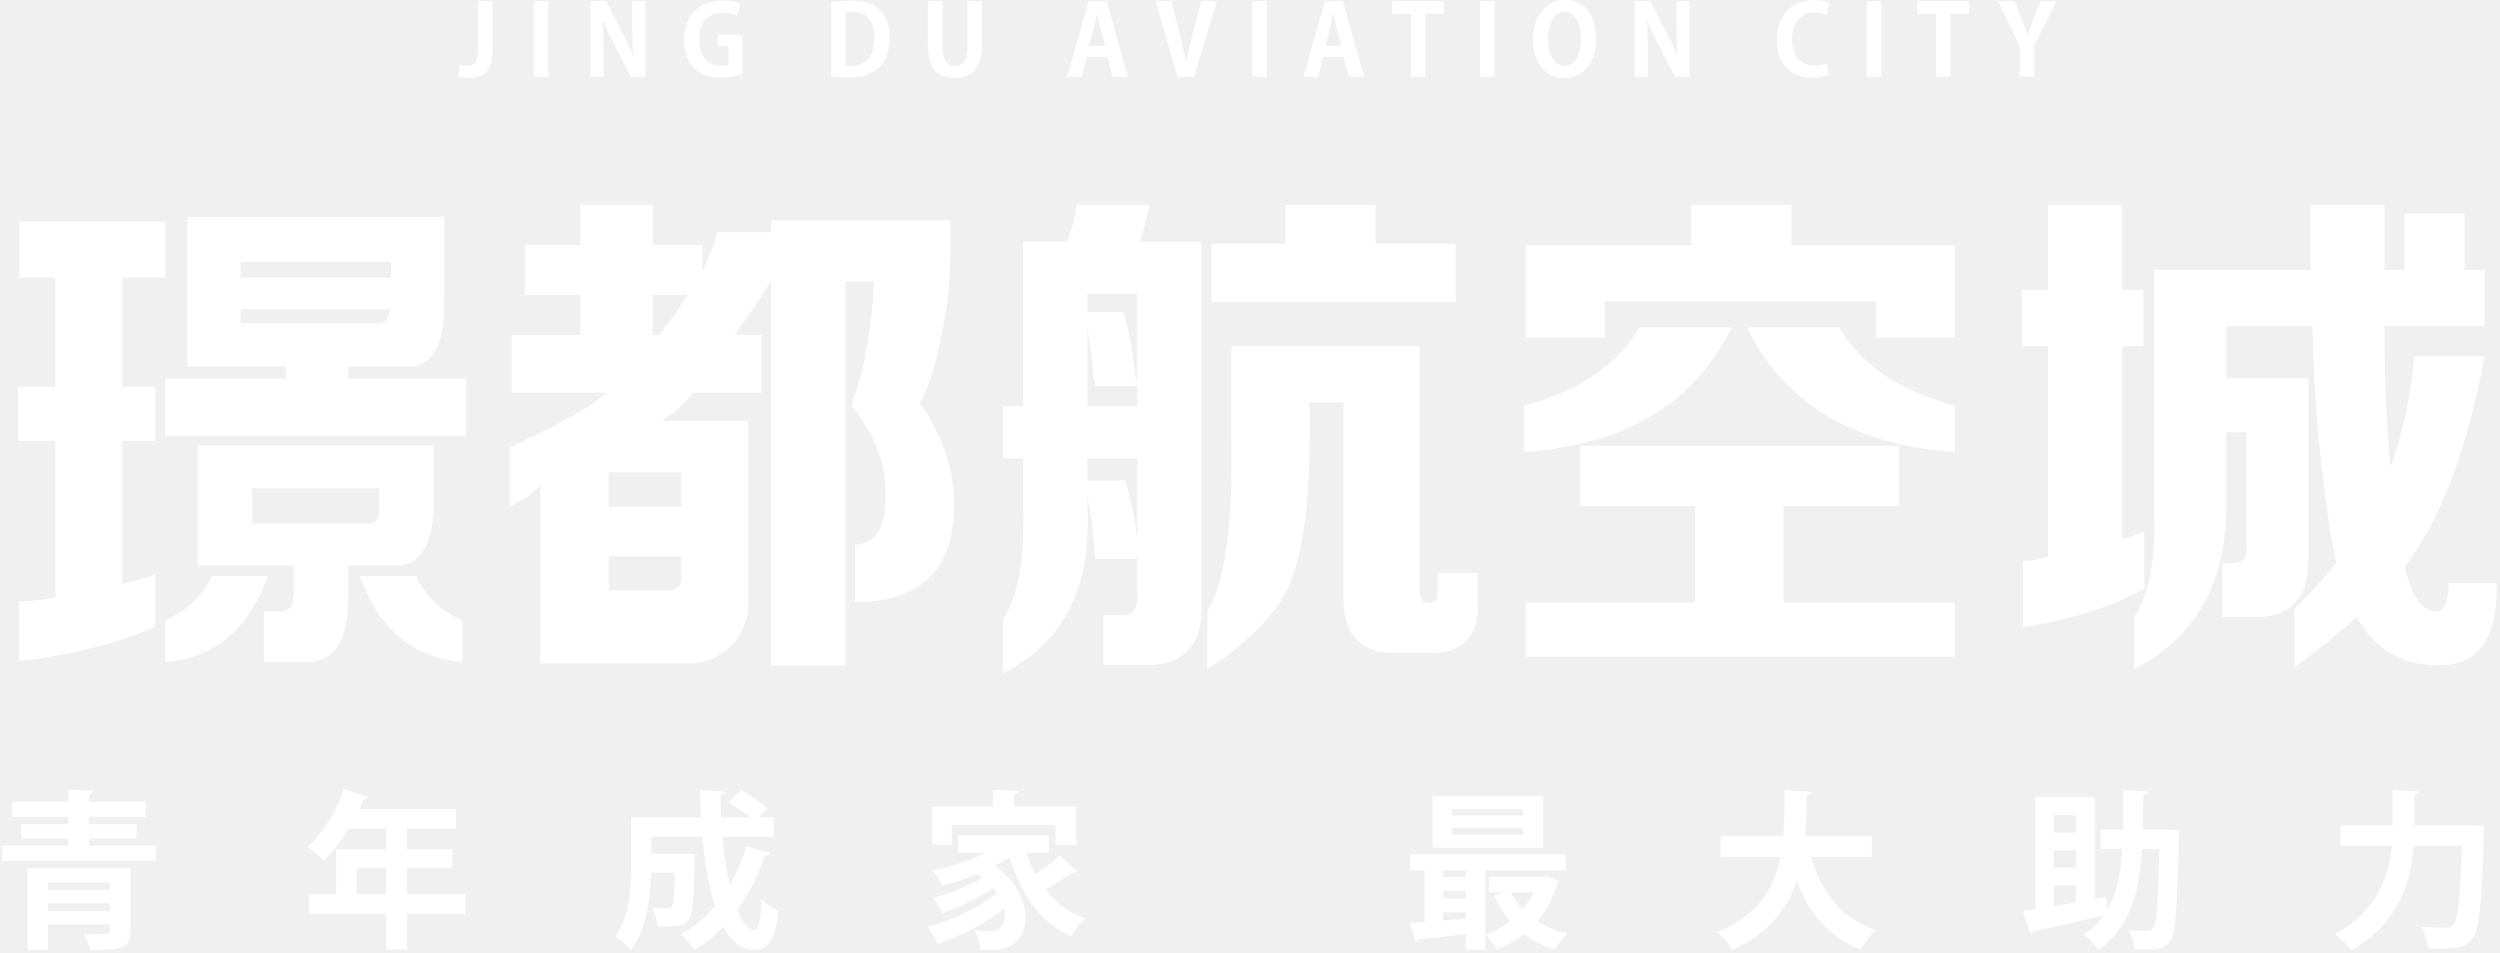
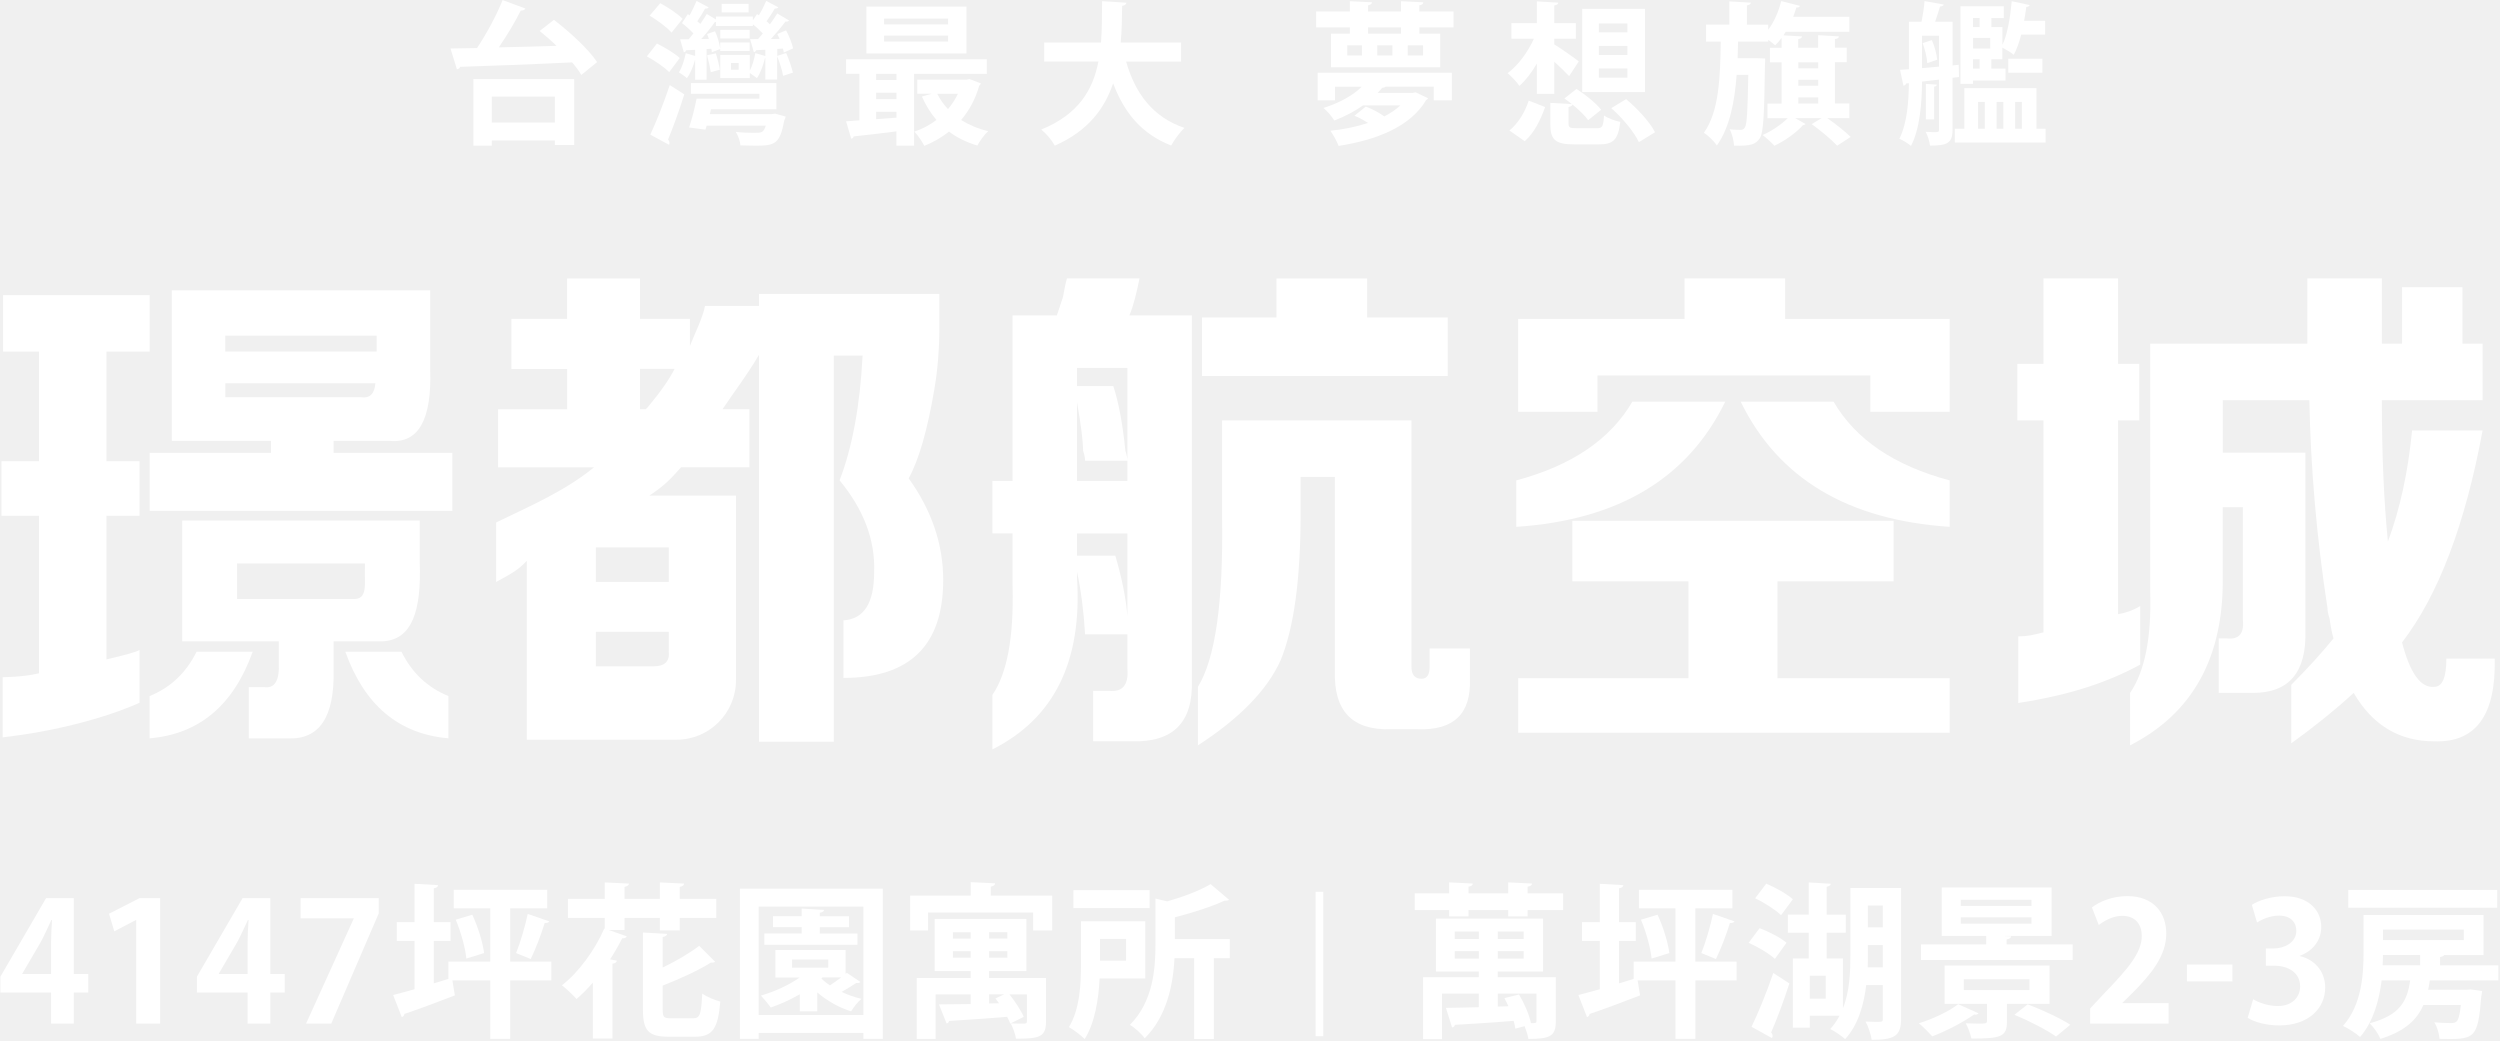
- <svg xmlns="http://www.w3.org/2000/svg" width="648" height="247" viewBox="0 0 648 247" fill="none">
-   <path d="M127.642 13.215C127.642 18.615 125.047 20.205 121.417 20.205C120.532 20.205 119.437 20.055 118.777 19.83L119.182 16.74C119.662 16.89 120.322 17.025 121.072 17.025C122.767 17.025 123.892 16.26 123.892 13.2V0.315H127.657V13.215H127.642Z" fill="white" />
-   <path d="M138.368 0.315H142.133V19.92H138.368V0.315Z" fill="white" />
-   <path d="M167.302 19.92H163.537L159.337 11.82C158.287 9.81 157.147 7.38 156.337 5.25H156.232C156.382 7.665 156.457 10.425 156.457 13.92V19.935H153.052V0.315H157.117L161.242 8.265C162.292 10.23 163.372 12.615 164.167 14.67H164.212C163.987 12.165 163.882 9.39 163.882 6.21V0.315H167.287V19.92H167.302Z" fill="white" />
-   <path d="M192.397 19.155C191.257 19.59 189.037 20.13 186.832 20.13C183.862 20.13 181.597 19.365 179.947 17.73C178.267 16.08 177.307 13.395 177.307 10.29C177.307 3.66 181.702 0.12 187.327 0.12C189.307 0.12 190.957 0.48 191.902 0.93L191.107 4.035C190.222 3.63 189.097 3.315 187.372 3.315C183.892 3.315 181.252 5.46 181.252 10.2C181.252 14.94 183.667 17.025 186.892 17.025C187.807 17.025 188.497 16.905 188.827 16.74V11.955H186.007V8.97H192.412V19.14L192.397 19.155Z" fill="white" />
-   <path d="M215.469 0.57C216.849 0.315 218.619 0.165 220.539 0.165C223.794 0.165 225.999 0.855 227.634 2.205C229.494 3.735 230.589 6.15 230.589 9.705C230.589 13.905 229.134 16.35 227.634 17.7C225.849 19.305 223.134 20.1 219.729 20.1C217.914 20.1 216.474 19.965 215.484 19.845V0.57H215.469ZM219.204 17.01C219.579 17.085 220.149 17.085 220.659 17.085C224.244 17.115 226.644 14.895 226.644 9.75C226.644 5.31 224.484 3.12 221.004 3.12C220.224 3.12 219.624 3.195 219.219 3.27V17.01H219.204Z" fill="white" />
-   <path d="M254.528 11.79C254.528 17.52 251.813 20.205 247.388 20.205C242.963 20.205 240.503 17.58 240.503 11.82V0.3H244.268V12.15C244.268 15.585 245.558 17.1 247.493 17.1C249.533 17.1 250.778 15.645 250.778 12.15V0.3H254.543V11.79H254.528Z" fill="white" />
-   <path d="M292.329 19.92H288.384L286.989 14.745H281.754L280.404 19.92H276.594L282.144 0.33H286.869L292.329 19.92ZM286.449 11.895L285.279 7.44C284.979 6.225 284.649 4.635 284.394 3.435H284.319C284.064 4.665 283.734 6.255 283.449 7.41L282.279 11.895H286.449Z" fill="white" />
-   <path d="M315.442 0.315L309.487 19.905H305.182L299.512 0.315H303.622L305.827 8.97C306.412 11.295 306.997 13.635 307.402 16.005H307.477C307.912 13.665 308.497 11.265 309.097 8.97L311.362 0.315H315.412H315.442Z" fill="white" />
-   <path d="M324.562 0.315H328.327V19.92H324.562V0.315Z" fill="white" />
-   <path d="M353.571 19.92H349.626L348.231 14.745H342.996L341.646 19.92H337.836L343.386 0.33H348.111L353.571 19.92ZM347.691 11.895L346.521 7.44C346.221 6.225 345.891 4.635 345.636 3.435H345.561C345.306 4.665 344.976 6.255 344.691 7.41L343.521 11.895H347.691Z" fill="white" />
-   <path d="M374.288 3.585H369.458V19.92H365.693V3.585H360.893V0.315H374.288V3.585Z" fill="white" />
-   <path d="M383.617 0.315H387.382V19.92H383.617V0.315Z" fill="white" />
-   <path d="M413.739 9.87C413.739 16.695 410.289 20.19 405.429 20.19C400.269 20.19 397.344 15.855 397.344 10.17C397.344 4.485 400.569 0 405.684 0C411.099 0 413.739 4.635 413.739 9.855V9.87ZM401.274 10.095C401.274 13.935 402.774 17.1 405.549 17.1C408.324 17.1 409.794 13.965 409.794 10.02C409.794 6.435 408.444 3.09 405.579 3.09C402.714 3.09 401.274 6.51 401.274 10.095Z" fill="white" />
-   <path d="M437.961 19.92H434.196L429.996 11.82C428.946 9.81 427.806 7.38 426.996 5.25H426.891C427.041 7.665 427.116 10.425 427.116 13.92V19.935H423.711V0.315H427.776L431.901 8.265C432.951 10.23 434.031 12.615 434.826 14.67H434.871C434.646 12.165 434.541 9.39 434.541 6.21V0.315H437.946V19.92H437.961Z" fill="white" />
-   <path d="M474.021 19.44C473.286 19.8 471.711 20.175 469.701 20.175C463.821 20.175 460.566 16.17 460.566 10.365C460.566 3.51 464.961 0.045 470.151 0.045C472.266 0.045 473.631 0.48 474.201 0.78L473.466 3.84C472.701 3.51 471.681 3.21 470.346 3.21C467.121 3.21 464.526 5.43 464.526 10.17C464.526 14.61 466.791 16.965 470.316 16.965C471.486 16.965 472.731 16.74 473.496 16.41L474.036 19.44H474.021Z" fill="white" />
-   <path d="M483.879 0.315H487.644V19.92H483.879V0.315Z" fill="white" />
-   <path d="M510.399 3.585H505.569V19.92H501.804V3.585H497.004V0.315H510.399V3.585Z" fill="white" />
-   <path d="M533.046 0.315L527.256 11.805V19.905H523.491V11.94L517.941 0.315H522.141L524.076 5.13C524.631 6.525 525.096 7.755 525.546 9.105H525.591C525.966 7.8 526.446 6.525 527.016 5.1L528.891 0.315H533.031H533.046Z" fill="white" />
-   <path d="M54.936 149.31C52.251 154.755 48.216 158.565 42.831 160.74V171.63C55.611 170.535 64.461 163.095 69.396 149.325H54.936V149.31Z" fill="white" />
-   <path d="M297.907 53.13C297.202 56.595 296.347 60.24 295.312 62.655H311.407V156.795C311.752 167.535 306.562 172.74 295.837 172.395H285.967V159.39H290.122C293.572 159.735 295.132 157.83 294.787 153.675V144.84H283.882C283.537 138.945 282.847 133.575 281.812 128.715V130.275C283.192 151.785 275.917 166.5 260.002 174.48V160.44C263.812 154.89 265.537 145.53 265.192 132.345V118.815H260.002V105.285H265.192V62.64H276.607C276.952 61.605 277.462 60.045 278.167 57.96C278.512 56.235 278.857 54.15 279.202 53.115H297.892L297.907 53.13ZM291.157 80.865C292.537 85.02 293.572 90.57 294.277 97.515C294.622 98.55 294.802 99.42 294.802 100.11H283.897C283.897 99.42 283.717 98.55 283.372 97.515C283.372 95.1 282.847 90.93 281.812 85.035V105.315H294.787V76.185H281.812V80.865H291.157ZM291.682 124.56C293.407 130.455 294.442 135.66 294.802 140.16V118.83H281.827V124.545H291.697L291.682 124.56ZM367.987 153.165C367.987 155.25 368.842 156.285 370.582 156.285C371.962 156.285 372.652 155.25 372.652 153.165V148.485H383.032V156.285C383.377 165.3 378.877 169.635 369.532 169.29H362.782C352.747 169.635 347.902 164.61 348.247 154.2V104.265H339.427V113.625C339.427 130.62 337.687 143.28 334.237 151.59C330.772 159.225 323.677 166.5 312.952 173.43V158.34C317.452 151.065 319.522 136.5 319.177 114.645V89.685H367.972V153.15L367.987 153.165ZM314.002 63.18H333.202V53.13H356.557V63.18H377.317V78.27H313.987V63.18H314.002Z" fill="white" />
-   <path d="M394.988 117.135V105.165C409.283 101.355 419.243 94.59 424.898 84.885H448.838C439.193 104.655 421.238 115.41 394.988 117.135ZM506.678 63.555V87.48H486.233V78.12H415.928V87.48H395.483V63.555H438.368V53.115H464.303V63.555H506.678ZM506.678 156.135V170.175H395.483V156.135H439.358V131.175H409.448V115.575H492.218V131.175H462.308V156.135H506.678ZM506.678 117.12C480.413 115.395 462.458 104.64 452.828 84.87H476.768C482.423 94.575 492.383 101.34 506.678 105.15V117.12Z" fill="white" />
-   <path d="M555.759 152.64C547.449 157.155 537.834 160.44 524.334 162.525V145.365C526.749 145.365 528.069 145.02 530.844 144.33V89.7H524.094V75.135H530.844V53.115H550.059V75.135H555.534V89.7H550.059V139.635C552.129 139.29 554.034 138.6 555.774 137.55V152.64H555.759ZM577.044 84.495V98.025H598.329V143.805C598.674 154.56 594.174 159.93 584.829 159.93H576.009V145.89H578.079C581.199 146.235 582.579 144.675 582.234 141.21V112.08H577.044V129.765C577.389 150.57 569.424 165.135 553.164 173.46V159.93C556.974 154.38 558.699 145.71 558.354 133.92V69.945H598.839V53.13H618.054V69.945H623.244V55.38H638.814V69.945H644.004V84.51H618.054C618.054 98.385 618.579 110.52 619.614 120.915C622.734 112.59 624.804 103.065 625.839 92.31H644.004C639.504 116.58 632.589 134.79 623.244 146.925C625.314 154.905 628.089 158.715 631.554 158.37C633.624 158.37 634.674 155.955 634.674 151.095H647.139C647.484 165.66 642.294 172.755 631.569 172.425C622.569 172.425 615.639 168.27 610.809 159.945C606.309 164.1 600.939 168.435 594.714 172.95V157.86C598.869 153.705 602.499 149.715 605.619 145.89C605.274 144.855 604.914 143.115 604.584 140.685C604.239 139.65 604.059 138.78 604.059 138.09C601.284 120.06 599.724 102.195 599.394 84.51H577.074L577.044 84.495Z" fill="white" />
-   <path d="M136.057 76.44V63.54H150.397V53.115H169.192V63.54H182.047V70.5C183.127 67.755 185.512 62.865 185.932 60.18H199.852V57.09H246.322V65.88C246.322 71.13 245.917 76.38 245.047 81.57C243.247 92.205 241.042 99.885 238.417 104.625C244.357 112.875 247.312 121.605 247.312 130.83C247.312 147.645 238.732 156.045 221.602 156.045V141.21C226.867 140.88 229.507 136.755 229.507 128.85C229.837 120.615 226.867 112.71 220.612 105.12C223.897 96.555 225.877 85.83 226.552 72.975H219.142V172.485H199.867V72.81C196.327 78.735 193.762 81.885 190.477 86.82H197.392V101.775H179.797C176.827 105.075 175.582 106.44 171.622 109.065H193.927V156.645C193.927 165.105 187.072 171.975 178.597 171.975H140.032V125.88C137.842 128.13 136.792 128.805 132.127 131.325V115.995C141.682 111.39 150.097 107.715 157.342 101.775H132.622V86.82H150.427V76.44H136.087H136.057ZM157.807 122.43V131.325H176.602V122.43H157.807ZM176.602 149.13V144.18H157.807V153.075H172.642C175.612 153.075 176.917 151.755 176.602 149.115V149.13ZM170.662 86.835L171.157 86.34C174.442 82.38 176.752 79.095 178.072 76.455H169.177V86.835H170.662Z" fill="white" />
-   <path d="M5.076 71.97H14.331V100.215H4.671V114.285H14.331V154.875C14.226 154.89 14.091 154.92 14.001 154.935C10.296 155.835 4.956 155.88 4.956 155.88V171.39C27.036 168.84 40.221 162.465 40.221 162.465V148.845C39.771 149.325 36.141 150.27 31.701 151.305V114.3H40.221V100.23H31.701V71.985H42.831V57.435H5.061V71.985L5.076 71.97Z" fill="white" />
-   <path d="M90.245 98.085V94.995H104.705C112.1 95.685 115.58 89.55 115.13 76.575V56.19H48.56V94.995H74.105V98.085H42.83V113.025H120.83V98.085H90.23H90.245ZM62.345 67.89H101.345V71.985H62.345V67.89ZM62.345 83.745V80.16H101.015C100.79 82.89 99.56 84.09 97.31 83.745H62.345Z" fill="white" />
-   <path d="M112.432 126.315V115.5H51.247V146.64H76.132V152.1C76.357 156.675 75.127 158.79 72.427 158.43H68.392V171.63H78.472C86.542 171.975 90.457 166.17 90.247 154.215V146.64H102.682C110.542 146.37 112.882 138.645 112.432 126.315ZM95.287 135.72H65.362V126.555H98.317V127.605C98.152 131.715 99.187 135.885 95.287 135.72Z" fill="white" />
-   <path d="M107.723 149.31H93.263C98.198 163.095 107.048 170.535 119.828 171.615V160.725C114.443 158.55 110.408 154.74 107.723 149.295V149.31Z" fill="white" />
-   <path d="M23.046 219.21H40.476V223.155H0.576V219.21H17.691V217.365H5.526V213.63H17.691V211.74H3.111V207.795H17.691V204.63L24.231 204.975C24.186 205.41 23.841 205.725 23.046 205.815V207.795H37.746V211.74H23.046V213.63H35.421V217.365H23.046V219.21ZM33.801 224.955V241.29C33.801 245.94 31.476 246.255 23.346 246.255C23.091 244.98 22.386 243.225 21.771 242.04C22.866 242.085 24.096 242.13 25.146 242.13C28.446 242.13 28.446 242.085 28.446 241.26V239.595H12.426V246.18H7.161V224.97H33.801V224.955ZM28.446 228.735H12.426V230.67H28.446V228.735ZM12.426 236.16H28.446V234.135H12.426V236.16Z" fill="white" />
-   <path d="M120.681 231.72V236.85H105.531V246.15H100.086V236.85H80.106V231.72H87.126V220.125H100.071V214.77H90.411C88.476 217.98 86.241 220.92 83.916 223.11C82.956 222.105 80.976 220.35 79.701 219.51C83.571 216.18 87.171 210.285 89.136 204.585L95.496 206.565C95.316 206.91 94.881 207.135 94.266 207.09C93.921 207.96 93.516 208.8 93.126 209.685H118.191V214.77H105.501V220.125H117.216V225.045H105.501V231.72H120.651H120.681ZM92.406 231.72H100.086V225.045H92.406V231.72Z" fill="white" />
-   <path d="M187.252 216.885C187.642 221.37 188.347 225.705 189.187 229.395C190.987 226.32 192.442 222.945 193.492 219.345L199.552 221.055C199.462 221.445 199.027 221.715 198.322 221.67C196.567 226.935 194.152 231.675 191.167 235.8C192.442 239.01 193.927 240.975 195.472 240.975C196.567 240.975 197.182 238.65 197.452 233.07C198.547 234.255 200.302 235.53 201.712 236.055C200.842 244.215 199.117 246.195 195.037 246.195C191.962 246.15 189.457 243.915 187.492 240.225C185.257 242.55 182.752 244.62 179.992 246.285C179.242 245.19 177.577 243.165 176.527 242.16C179.827 240.36 182.812 237.9 185.347 234.915C183.682 229.86 182.632 223.5 182.047 216.87H168.787V221.31H177.307L180.022 221.4V222.975C179.842 232.89 179.587 236.85 178.567 238.215C177.292 239.835 175.972 240.24 170.437 240.105C170.302 238.575 169.777 236.505 168.982 235.23C170.602 235.365 172.102 235.41 172.807 235.41C173.377 235.41 173.767 235.275 174.127 234.885C174.607 234.27 174.787 231.99 174.922 226.155H168.772C168.592 232.56 167.587 240.945 163.552 246.255C162.712 245.25 160.567 243.45 159.427 242.79C163.252 237.66 163.552 230.1 163.552 224.4V211.845H181.687C181.552 209.52 181.462 207.15 181.462 204.825L188.092 205.17C188.047 205.65 187.657 205.92 186.817 206.055C186.772 207.99 186.817 209.925 186.907 211.845H194.287C192.757 210.525 190.642 208.995 188.842 207.9L192.142 204.825C194.422 206.145 197.452 208.11 198.952 209.61L196.672 211.845H200.497V216.9H187.282L187.252 216.885Z" fill="white" />
-   <path d="M266.031 221.01C266.691 222.99 267.486 224.835 268.401 226.59C270.636 225.09 273.051 223.29 274.671 221.76L279.276 225.93C279.096 226.11 278.751 226.185 278.391 226.185C278.256 226.185 278.091 226.185 277.911 226.14C276.201 227.415 273.396 229.17 270.981 230.535C273.621 233.91 276.996 236.55 281.256 238.125C280.071 239.175 278.496 241.245 277.701 242.685C269.451 239.04 264.576 231.66 261.681 222.135C260.496 222.975 259.221 223.71 257.856 224.46C263.526 228.45 265.806 233.595 265.806 237.81C265.806 242.865 262.596 246.24 257.556 246.24C256.506 246.24 255.276 246.195 254.046 246.15C253.956 244.74 253.566 242.685 252.636 241.14C254.136 241.32 255.441 241.365 256.506 241.365C257.571 241.365 258.486 241.23 259.146 240.525C259.986 239.955 260.466 238.77 260.466 237.225C260.466 236.7 260.421 236.13 260.286 235.56C255.456 239.25 248.781 242.715 243.081 244.65C242.466 243.375 241.371 241.44 240.321 240.3C246.591 238.725 254.061 235.08 258.411 231.435C258.141 231.045 257.841 230.64 257.481 230.25C253.746 232.71 248.526 235.215 244.401 236.7C243.831 235.515 242.736 233.715 241.761 232.71C245.886 231.705 251.196 229.59 254.616 227.49C254.226 227.19 253.776 226.875 253.341 226.575C250.401 227.805 247.236 228.81 244.206 229.56C243.681 228.555 242.496 226.575 241.746 225.615C246.441 224.655 251.406 223.065 255.396 221.01H248.331V216.525H271.866V221.01H266.031ZM246.711 213.855V218.985H241.581V209.07H257.391V204.72L264.021 205.065C263.976 205.5 263.676 205.77 262.836 205.905V209.07H278.991V218.985H273.591V213.855H246.726H246.711Z" fill="white" />
-   <path d="M405.832 225.585H384.982V246.18H379.927V242.1C375.277 242.715 370.792 243.195 367.672 243.555C367.582 243.945 367.282 244.17 366.967 244.215L365.467 239.205L369.292 238.935V225.585H365.467V221.415H405.817V225.585H405.832ZM399.997 206.31V219.75H371.332V206.31H399.997ZM379.927 227.34V225.585H374.092V227.34H379.927ZM379.927 232.83V230.985H374.092V232.83H379.927ZM374.092 238.575L379.927 238.14V236.475H374.092V238.59V238.575ZM394.717 211.395V209.73H376.372V211.395H394.717ZM394.717 216.315V214.605H376.372V216.315H394.717ZM400.867 227.07L404.122 228.3C403.987 228.645 403.807 228.735 403.642 229.005C402.547 232.83 400.792 236.07 398.467 238.8C400.702 240.21 403.297 241.305 406.237 242.01C405.142 242.97 403.777 244.905 403.117 246.135C400.042 245.22 397.327 243.9 395.002 242.145C392.887 243.81 390.517 245.175 387.937 246.225C387.322 244.995 386.047 243.105 385.087 242.145C387.367 241.395 389.527 240.255 391.402 238.815C389.737 236.835 388.327 234.6 387.232 232.095L390.037 231.3H385.912V227.265H399.997L400.882 227.085L400.867 227.07ZM391.597 231.285C392.392 232.86 393.442 234.36 394.672 235.68C395.812 234.36 396.772 232.875 397.522 231.285H391.597Z" fill="white" />
-   <path d="M485.21 222.075H469.445C472.04 231.165 477.125 238.05 486.17 241.08C484.895 242.22 483.185 244.59 482.345 246.135C473.915 242.835 468.905 236.79 465.71 228.315C463.295 235.515 458.555 241.965 448.985 246.18C448.19 244.68 446.615 242.76 445.115 241.575C455.825 237.225 459.95 230.115 461.495 222.09H445.955V216.645H462.245C462.545 212.745 462.515 208.74 462.545 204.795L469.52 205.23C469.43 205.71 469.04 206.025 468.29 206.16C468.245 209.535 468.2 213.09 467.9 216.645H485.195V222.09L485.21 222.075Z" fill="white" />
-   <path d="M562.056 215.04L564.816 215.175C564.771 215.565 564.771 216.27 564.726 216.84C564.336 235.275 563.976 241.725 562.581 243.75C561.051 246.03 559.371 246.255 553.281 246.12C553.191 244.665 552.621 242.52 551.751 241.11C553.821 241.29 555.621 241.29 556.536 241.29C557.241 241.29 557.676 241.11 558.111 240.54C558.996 239.355 559.386 234.045 559.686 220.035H555.246C554.541 231.06 552.171 240.315 543.921 246.195C543.126 244.92 541.506 243.165 540.186 242.25C542.301 240.795 543.966 239.13 545.316 237.24C538.596 238.86 531.666 240.45 527.091 241.41C527.046 241.845 526.746 242.115 526.341 242.205L524.316 236.235C525.276 236.1 526.386 235.92 527.571 235.71V206.565H542.931V232.995L545.961 232.425L546.276 235.755C548.736 231.45 549.696 226.14 550.101 220.035H544.476V215.025H550.311C550.356 211.815 550.356 208.395 550.356 204.795L556.806 205.14C556.761 205.62 556.326 205.935 555.531 206.07C555.531 209.145 555.486 212.13 555.441 215.025H562.026L562.056 215.04ZM538.086 211.305H532.296V215.79H538.086V211.305ZM538.086 224.91V220.395H532.296V224.91H538.086ZM532.296 229.515V234.915C534.141 234.6 536.121 234.255 538.086 233.865V229.515H532.296Z" fill="white" />
-   <path d="M640.823 213.9L643.898 214.125C643.898 214.56 643.853 215.4 643.808 215.97C643.238 234.315 642.668 240.945 640.868 243.18C639.248 245.325 637.448 245.895 632.798 245.895C631.703 245.895 630.563 245.85 629.423 245.805C629.288 244.23 628.538 241.77 627.488 240.225C630.248 240.45 632.798 240.45 633.983 240.45C634.868 240.45 635.348 240.315 635.873 239.745C637.103 238.47 637.718 232.635 638.153 219.24H625.643C624.938 228.465 621.863 239.34 609.398 246.375C608.513 245.055 606.548 243.045 605.273 242.115C616.298 236.1 619.238 227.01 619.973 219.24H606.623V213.93H620.183V204.795L626.993 205.185C626.948 205.62 626.603 205.935 625.808 206.07V213.93H639.593L640.823 213.885V213.9Z" fill="white" />
+ <svg xmlns="http://www.w3.org/2000/svg" width="836" height="348" viewBox="0 0 836 348" fill="none">
+   <path d="M65.734 217.935C62.239 225 57.004 229.935 50.029 232.77V246.9C66.604 245.49 78.094 235.83 84.499 217.95H65.734V217.935Z" fill="white" />
+   <path d="M381.049 93.105C380.149 97.605 379.024 102.33 377.674 105.465H398.554V227.64C398.989 241.59 392.254 248.34 378.349 247.89H365.554V231.015H370.939C375.424 231.465 377.449 228.99 376.999 223.59V212.115H362.854C362.404 204.465 361.504 197.49 360.154 191.19V193.215C361.939 221.13 352.519 240.24 331.864 250.59V232.365C336.799 225.165 339.049 213.015 338.599 195.915V178.365H331.864V160.815H338.599V105.465H353.419C353.854 104.115 354.529 102.09 355.444 99.39C355.879 97.14 356.344 94.455 356.794 93.105H381.049ZM372.289 129.105C374.074 134.505 375.424 141.705 376.324 150.705C376.759 152.055 376.999 153.18 376.999 154.08H362.854C362.854 153.18 362.629 152.055 362.179 150.705C362.179 147.555 361.504 142.155 360.154 134.505V160.83H376.999V123.03H360.154V129.105H372.274H372.289ZM372.964 185.805C375.199 193.455 376.549 200.205 376.999 206.055V178.38H360.154V185.805H372.949H372.964ZM471.994 222.93C471.994 225.63 473.104 226.98 475.369 226.98C477.154 226.98 478.069 225.63 478.069 222.93V216.855H491.539V226.98C491.974 238.68 486.154 244.305 474.019 243.855H465.259C452.224 244.305 445.939 237.78 446.389 224.28V159.48H434.929V171.63C434.929 193.68 432.679 210.105 428.194 220.905C423.694 230.805 414.484 240.255 400.579 249.255V229.68C406.414 220.23 409.099 201.33 408.664 172.98V140.58H471.994V222.93ZM401.929 106.155H426.859V93.12H457.174V106.155H484.129V125.73H401.944V106.155H401.929Z" fill="white" />
+   <path d="M507.033 176.175V160.65C525.573 155.7 538.518 146.925 545.853 134.325H576.918C564.408 159.975 541.113 173.925 507.033 176.175ZM651.978 106.65V137.7H625.443V125.55H534.198V137.7H507.663V106.65H563.313V93.105H596.958V106.65H651.963H651.978ZM651.978 226.8V245.025H507.678V226.8H564.618V194.4H525.798V174.15H633.213V194.4H594.393V226.8H651.978ZM651.978 176.175C617.898 173.925 594.603 159.975 582.093 134.325H613.158C620.493 146.925 633.423 155.7 651.978 160.65V176.175Z" fill="white" />
+   <path d="M715.686 222.255C704.901 228.105 692.421 232.38 674.901 235.08V212.805C678.036 212.805 679.746 212.355 683.346 211.455V140.58H674.586V121.68H683.346V93.105H708.276V121.68H715.371V140.58H708.276V205.38C710.976 204.945 713.436 204.03 715.686 202.68V222.255ZM743.301 133.83V151.38H770.916V210.78C771.351 224.73 765.531 231.705 753.396 231.705H741.936V213.48H744.636C748.671 213.93 750.471 211.905 750.021 207.405V169.605H743.286V192.555C743.721 219.555 733.401 238.455 712.296 249.255V231.705C717.231 224.505 719.481 213.255 719.031 197.955V114.93H771.576V93.105H796.506V114.93H803.241V96.03H823.446V114.93H830.181V133.83H796.491C796.491 151.83 797.166 167.58 798.516 181.08C802.551 170.28 805.251 157.905 806.601 143.955H830.181C824.346 175.455 815.361 199.08 803.241 214.83C805.941 225.195 809.526 230.13 814.026 229.68C816.726 229.68 818.061 226.53 818.061 220.23H834.231C834.666 239.13 827.931 248.355 814.026 247.905C802.341 247.905 793.356 242.505 787.071 231.705C781.221 237.105 774.276 242.73 766.191 248.58V229.005C771.576 223.605 776.301 218.43 780.336 213.48C779.886 212.13 779.436 209.88 778.986 206.73C778.536 205.38 778.311 204.255 778.311 203.355C774.711 179.955 772.686 156.78 772.251 133.83H743.286H743.301Z" fill="white" />
+   <path d="M171.019 123.375V106.635H189.634V93.12H214.024V106.635H230.704V115.68C232.099 112.125 235.204 105.765 235.744 102.3H253.804V98.295H314.119V109.695C314.119 116.505 313.594 123.33 312.469 130.05C310.144 143.85 307.264 153.81 303.859 159.96C311.554 170.655 315.409 181.995 315.409 193.965C315.409 215.775 304.279 226.695 282.049 226.695V207.45C288.889 207.03 292.309 201.675 292.309 191.415C292.729 180.72 288.874 170.46 280.759 160.62C285.034 149.505 287.599 135.6 288.454 118.905H278.824V248.025H253.804V118.665C249.214 126.36 245.884 130.44 241.609 136.845H250.594V156.255H227.764C223.909 160.53 222.289 162.3 217.159 165.72H246.109V227.475C246.109 238.455 237.199 247.365 226.219 247.365H176.164V187.545C173.329 190.455 171.949 191.34 165.904 194.61V174.72C178.309 168.735 189.214 163.98 198.634 156.27H166.549V136.86H189.649V123.39H171.034L171.019 123.375ZM199.249 183.045V194.595H223.639V183.045H199.249ZM223.639 217.695V211.275H199.249V222.825H218.494C222.349 222.825 224.044 221.115 223.624 217.695H223.639ZM215.944 136.845L216.589 136.2C220.864 131.07 223.864 126.795 225.574 123.36H214.024V136.83H215.944V136.845Z" fill="white" />
+   <path d="M1.025 117.57H13.04V154.23H0.5V172.485H13.04V225.165C12.905 225.195 12.725 225.225 12.62 225.24C7.805 226.41 0.89 226.455 0.89 226.455V246.57C29.555 243.255 46.655 234.99 46.655 234.99V217.305C46.07 217.92 41.36 219.165 35.6 220.5V172.485H46.655V154.23H35.6V117.57H50.045V98.685H1.025V117.57Z" fill="white" />
+   <path d="M111.561 151.44V147.435H130.326C139.926 148.335 144.426 140.355 143.856 123.54V97.08H57.456V147.435H90.621V151.44H50.046V170.835H151.266V151.44H111.561ZM75.351 112.245H125.961V117.555H75.336V112.245H75.351ZM75.351 132.825V128.175H125.526C125.241 131.73 123.636 133.275 120.726 132.825H75.351Z" fill="white" />
+   <path d="M140.359 188.1V174.06H60.934V214.47H93.229V221.565C93.514 227.505 91.924 230.25 88.429 229.785H83.194V246.915H96.289C106.759 247.365 111.844 239.835 111.559 224.31V214.47H127.699C137.899 214.125 140.929 204.09 140.359 188.1ZM118.099 200.31H79.264V188.415H122.029V189.78C121.819 195.105 123.154 200.535 118.099 200.31Z" fill="white" />
+   <path d="M134.241 217.935H115.476C121.866 235.815 133.371 245.475 149.946 246.885V232.755C142.971 229.935 137.736 224.985 134.241 217.92V217.935Z" fill="white" />
+   <path d="M175.714 2.82C175.504 3.285 174.949 3.54 174.124 3.54C172.279 7.335 169.459 11.94 166.804 15.84C172.894 15.735 179.554 15.525 186.109 15.33C184.264 13.53 182.314 11.85 180.469 10.365L185.224 6.63C190.444 10.62 196.849 16.47 199.669 20.76L194.389 25.065C193.669 23.775 192.589 22.35 191.314 20.865C177.544 21.525 163.099 22.05 153.874 22.35C153.724 22.86 153.259 23.115 152.794 23.175L150.649 16.215L159.514 16.065C162.634 11.4 166.069 5.1 168.064 0.03L175.699 2.85L175.714 2.82ZM158.299 48.705V26.43H192.004V48.495H185.554V46.965H164.464V48.705H158.314H158.299ZM185.539 32.31H164.449V40.965H185.539V32.31Z" fill="white" />
+   <path d="M219.664 14.55C222.274 15.84 225.649 17.835 227.299 19.41L223.774 24.12C222.244 22.53 218.914 20.235 216.304 18.855L219.679 14.55H219.664ZM220.789 1.08C223.354 2.46 226.684 4.62 228.259 6.3L224.569 10.905C223.084 9.165 219.859 6.81 217.249 5.22L220.789 1.065V1.08ZM217.459 45.03C219.349 40.98 221.974 34.485 223.969 28.44L228.829 31.56C227.134 36.99 225.034 42.72 223.399 46.665C223.714 47.025 223.864 47.385 223.864 47.79C223.864 48 223.804 48.21 223.714 48.405L217.459 45.03ZM259.864 18.705L262.894 17.73C263.809 19.83 264.739 22.545 265.144 24.285L261.859 25.365C261.604 23.625 260.734 20.85 259.864 18.81V26.595H255.919V19.425H255.814C255.244 21.69 254.329 24.45 253.099 26.145C252.529 25.68 251.509 24.915 250.744 24.405V26.1H240.859V18.375H250.744V23.595C251.569 22.065 252.184 19.86 252.589 17.76L255.919 18.735V16.635L252.844 16.785C252.739 17.19 252.379 17.4 252.079 17.445L250.849 13.095L253.504 13.05C254.014 12.48 254.524 11.88 255.094 11.205C254.119 10.185 252.949 9.06 251.764 8.13V8.7H239.419V7.365H239.059C237.934 9 236.194 11.16 234.499 13.05L237.064 13.005L236.449 11.37L239.104 10.455C239.929 12.135 240.544 14.445 240.799 16.035H240.844V14.19H250.684V17.055H240.844V16.395L238.024 17.475C238.024 17.115 237.979 16.71 237.874 16.305L236.284 16.41V26.655H232.444V19.905C231.874 22.05 230.899 24.555 229.684 26.145C229.069 25.53 227.794 24.66 227.014 24.195C228.034 22.665 228.814 20.145 229.324 17.79L232.444 18.705V16.665L229.429 16.815C229.324 17.22 229.024 17.43 228.664 17.475L227.434 13.125H230.299C230.809 12.51 231.319 11.85 231.889 11.175C230.764 9.99 229.384 8.715 228.049 7.74L229.999 4.725L230.614 5.13C231.484 3.54 232.354 1.695 232.924 0.315L236.974 2.46C236.719 2.82 236.254 2.925 235.789 2.865C235.174 4.035 234.154 5.685 233.179 7.125L234.199 7.995C235.024 6.825 235.729 5.685 236.344 4.665L239.419 6.51V5.535H251.764V6.765L253.144 4.71L253.759 5.115C254.734 3.525 255.649 1.68 256.219 0.3L260.269 2.445C260.014 2.805 259.549 2.91 259.099 2.85C258.439 4.02 257.359 5.67 256.339 7.11C256.744 7.47 257.104 7.77 257.464 8.13C258.379 6.855 259.264 5.565 259.924 4.5L263.869 6.855C263.659 7.17 263.254 7.26 262.639 7.215C261.409 8.91 259.564 11.115 257.779 13.05L260.704 13.005L259.939 11.37L262.864 10.14C263.884 12.03 264.859 14.55 265.219 16.185L262.099 17.565C262.054 17.16 261.949 16.695 261.799 16.23L259.909 16.38V18.735L259.864 18.705ZM258.064 38.16L259.249 38.01L262.729 38.985C262.624 39.45 262.474 39.855 262.264 40.215C260.839 48.105 259.144 48.72 252.694 48.72C251.209 48.72 249.409 48.675 247.579 48.615C247.519 47.235 246.859 45.39 246.049 44.1C248.194 44.355 250.459 44.415 251.944 44.415C254.809 44.415 255.274 44.415 256.084 42.015H236.314L235.909 43.35L230.434 42.63C231.349 39.975 232.324 36.12 232.939 33H253.939V31.365H231.049V27.78H259.624V36.54H237.754L237.349 38.175H258.094L258.064 38.16ZM237.679 24.12C237.469 22.635 236.959 20.34 236.449 18.495L239.374 17.835C239.944 19.575 240.499 21.825 240.709 23.31L237.694 24.135L237.679 24.12ZM240.859 12.855V9.99H250.699V12.855H240.859ZM250.339 1.29V4.155H241.324V1.29H250.339ZM247.009 23.31V21.06H244.444V23.31H247.009Z" fill="white" />
+   <path d="M329.989 24.691H305.659V48.706H299.764V43.936C294.334 44.656 289.114 45.211 285.484 45.616C285.379 46.081 285.019 46.336 284.659 46.396L282.919 40.561L287.374 40.246V24.676H282.919V19.816H329.989V24.676V24.691ZM323.179 2.206V17.881H289.729V2.206H323.179ZM299.779 26.746V24.691H292.969V26.746H299.779ZM299.779 33.151V31.006H292.969V33.151H299.779ZM292.969 39.856L299.779 39.346V37.396H292.969V39.856ZM317.044 8.161V6.211H295.639V8.161H317.044ZM317.044 13.891V11.896H295.639V13.891H317.044ZM324.214 26.446L328.009 27.886C327.859 28.291 327.649 28.396 327.439 28.711C326.164 33.166 324.109 36.961 321.394 40.126C324.004 41.761 327.034 43.051 330.454 43.861C329.164 44.986 327.589 47.236 326.824 48.676C323.239 47.596 320.059 46.066 317.344 44.011C314.884 45.961 312.124 47.551 309.094 48.781C308.374 47.341 306.889 45.151 305.764 44.011C308.434 43.141 310.939 41.806 313.144 40.111C311.194 37.801 309.559 35.191 308.284 32.281L311.554 31.351H306.739V26.641H323.179L324.199 26.446H324.214ZM313.414 31.366C314.329 33.211 315.559 34.951 316.999 36.481C318.334 34.951 319.459 33.196 320.329 31.366H313.414Z" fill="white" />
+   <path d="M394.968 20.596H376.578C379.593 31.201 385.533 39.241 396.093 42.766C394.608 44.101 392.613 46.861 391.638 48.661C381.798 44.821 375.963 37.756 372.228 27.871C369.408 36.271 363.873 43.801 352.713 48.706C351.798 46.966 349.938 44.716 348.198 43.321C360.693 38.251 365.508 29.956 367.308 20.581H349.173V14.221H368.178C368.538 9.661 368.478 5.011 368.538 0.391L376.683 0.901C376.578 1.456 376.113 1.816 375.243 1.981C375.198 5.926 375.138 10.066 374.778 14.221H394.953V20.581L394.968 20.596Z" fill="white" />
+   <path d="M474.636 3.84H486.051V9.165H474.636V11.265H481.596V22.485H445.086V11.265H451.386V9.165H440.121V3.84H451.386V0.405L458.811 0.765C458.766 1.275 458.346 1.59 457.476 1.785V3.84H468.486V0.405L475.956 0.765C475.911 1.335 475.551 1.59 474.621 1.785V3.84H474.636ZM440.631 33.54V24.33H485.496V33.54H479.451V28.98H463.311C463.101 29.235 462.741 29.34 462.231 29.34C461.766 29.895 461.211 30.51 460.701 31.08H472.371L473.391 30.87L477.546 32.865C477.396 33.18 477.141 33.33 476.886 33.48C471.606 42.45 460.086 46.845 447.636 48.795C447.066 47.31 445.836 45 444.876 43.725C449.286 43.26 453.636 42.39 457.476 41.115C456.036 40.2 454.401 39.27 452.916 38.715L456.711 35.64C458.811 36.405 461.211 37.695 462.906 38.925C465.006 37.845 466.851 36.615 468.276 35.235H455.826C453.216 37.08 450.036 38.82 446.196 40.305C445.431 39.015 443.691 36.975 442.566 36.105C448.356 34.26 452.661 31.695 455.376 28.995H446.421V33.555H440.631V33.54ZM455.436 18.54V15.165H450.516V18.54H455.436ZM468.486 11.265V9.165H457.476V11.265H468.486ZM465.621 18.54V15.165H460.551V18.54H465.621ZM475.866 18.54V15.165H470.751V18.54H475.866Z" fill="white" />
+   <path d="M513.921 31.395V21.255C512.181 24.27 510.186 26.88 508.086 28.725C507.216 27.39 505.371 25.5 504.141 24.465C507.576 21.96 510.906 17.445 512.946 12.945H505.416V7.725H513.921V0.465L521.091 0.885C521.046 1.395 520.686 1.65 519.756 1.8V7.74H526.971V12.96H519.756V14.85C521.811 16.08 526.716 19.56 527.946 20.535L524.721 25.455C523.551 24.18 521.601 22.335 519.756 20.64V31.395H513.921ZM516.681 35.805C515.241 39.9 513.141 44.355 509.871 47.22L504.756 43.635C507.681 41.28 509.976 37.44 511.206 33.645L516.681 35.79V35.805ZM524.511 41.235C524.511 42.675 524.916 42.87 527.226 42.87H533.991C535.836 42.87 536.136 42.36 536.391 38.61C537.621 39.54 540.186 40.455 541.821 40.755C541.101 46.845 539.466 48.285 534.546 48.285H526.461C519.906 48.285 518.421 46.65 518.421 41.325V34.41L525.636 34.815C524.811 34.155 523.941 33.48 523.131 32.925L527.181 29.745C530.151 31.635 533.736 34.515 535.431 36.705L531.081 40.185C530.001 38.64 527.961 36.705 525.861 34.965C525.711 35.37 525.291 35.625 524.526 35.79V41.22L524.511 41.235ZM550.086 2.97V30.78H529.086V2.97H550.086ZM544.191 10.815V7.845H534.666V10.815H544.191ZM544.191 18.39V15.36H534.666V18.39H544.191ZM544.191 25.965V22.89H534.666V25.965H544.191ZM548.031 47.535C546.546 44.25 542.601 39.495 538.806 36.165L543.771 33.15C547.551 36.33 551.706 40.785 553.446 44.22L548.016 47.55L548.031 47.535Z" fill="white" />
+   <path d="M618.454 39.495H611.029C613.744 41.385 617.074 43.995 618.859 45.795L614.344 48.72C612.544 46.77 608.764 43.605 605.839 41.505L609.124 39.51H600.319L603.754 41.46C603.604 41.67 603.289 41.82 602.884 41.865C600.994 44.115 596.839 47.145 593.359 48.735C592.429 47.715 590.644 46.08 589.414 45.15C592.429 43.875 595.759 41.565 597.814 39.525H591.049V34.65H595.759V20.835H591.859V15.975H595.759V12.69C595.099 13.62 594.379 14.43 593.614 15.15C593.044 14.64 592.174 13.98 591.304 13.305V13.92H581.209L581.059 19.455H587.254L590.269 19.56C590.269 20.07 590.269 20.73 590.209 21.405C589.954 38.355 589.744 44.445 588.424 46.29C587.089 48.285 585.454 48.855 579.874 48.705C579.769 47.01 579.214 44.715 578.389 43.23C579.934 43.425 581.314 43.425 582.019 43.425C582.679 43.425 583.099 43.275 583.504 42.6C584.164 41.58 584.419 37.17 584.629 25.035H580.729C580.069 34.05 578.419 42.6 574.129 48.645C573.154 47.205 571.309 45.36 569.779 44.4C574.849 37.335 575.254 25.86 575.419 13.92H570.499V8.235H578.284V0.465L585.499 0.885C585.439 1.35 585.094 1.65 584.164 1.8V8.25H591.289V9.93C593.284 7.32 594.769 3.84 595.639 0.36L601.894 1.95C601.789 2.355 601.384 2.565 600.709 2.505C600.394 3.525 600.049 4.605 599.629 5.625H618.424V10.635H597.124L596.404 11.82L602.599 12.18C602.554 12.645 602.194 12.9 601.324 13.095V15.96H607.984V11.76L614.944 12.165C614.899 12.63 614.539 12.93 613.609 13.08V15.945H617.554V20.805H613.609V34.59H618.424V39.465L618.454 39.495ZM608.014 20.85H601.354V22.845H608.014V20.85ZM601.354 26.685V28.68H608.014V26.685H601.354ZM601.354 32.58V34.62H608.014V32.58H601.354Z" fill="white" />
+   <path d="M655.07 25.755L652.925 26.01V43.47C652.925 47.925 651.035 48.69 645.395 48.69C645.245 47.4 644.63 45.36 643.955 44.085C644.93 44.13 645.845 44.19 646.565 44.19C648.2 44.19 648.41 44.19 648.41 43.365V26.625L642.725 27.285C642.68 34.155 642.065 43.005 639.035 48.795C638.21 48.03 636.215 46.845 635.15 46.395C637.76 41.175 638.27 33.9 638.33 27.81L637.415 27.915C637.31 28.38 636.905 28.575 636.5 28.635L635.375 23.355L638.345 23.16V7.275H642.545C643.01 5.07 643.415 2.355 643.565 0.36L650.015 1.53C649.865 1.89 649.445 2.145 648.74 2.19C648.335 3.63 647.72 5.52 647.105 7.26H652.94V21.87L654.995 21.675L655.1 25.77L655.07 25.755ZM642.725 11.925V22.785C644.525 22.635 646.46 22.47 648.41 22.275V11.94H642.725V11.925ZM644.465 21.09C644.42 19.29 643.7 16.485 642.935 14.43L646.01 13.41C646.925 15.465 647.645 18.165 647.81 19.965L644.48 21.09H644.465ZM647.69 28.305C647.63 28.665 647.375 28.92 646.775 28.965V39.93H644V28.05L647.69 28.305ZM680.975 43.05H684.05V47.655H653.69V43.05H656.87V29.475H680.99V43.05H680.975ZM659.78 26.925V28.05H655.58V2.1H670.07V6.045H665.915V9.06H669.605V15C671.3 11.52 672.215 5.835 672.725 0.405L678.71 1.695C678.605 2.055 678.2 2.31 677.585 2.31C677.375 3.84 677.18 5.43 676.865 6.96H683.885V11.565H675.89C675.23 14.13 674.405 16.53 673.385 18.33C672.515 17.55 670.82 16.59 669.59 15.915V19.815H665.9V22.935H670.655V26.925H659.75H659.78ZM661.985 6.03H659.78V9.045H661.985V6.03ZM665.525 12.69H659.795V16.23H665.525V12.69ZM661.985 22.935V19.815H659.78V22.935H661.985ZM661.475 34.095V43.05H663.725V34.095H661.475ZM669.92 34.095H667.67V43.05H669.92V34.095ZM671.555 24.315V19.65H682.97V24.315H671.555ZM676.115 34.095H673.865V43.05H676.115V34.095Z" fill="white" />
+   <path d="M24.68 342.286H17.075V331.906H0.14V326.581L15.41 300.331H24.68V325.696H29.51V331.906H24.68V342.286ZM7.475 325.696H17.075V315.256C17.075 312.811 17.24 310.156 17.405 307.651H17.18C15.905 310.321 14.9 312.646 13.625 315.031L7.46 325.576V325.681L7.475 325.696Z" fill="white" />
+   <path d="M45.545 342.286V307.651H45.44L38.225 311.431L36.455 305.551L46.67 300.331H53.555V342.286H45.56H45.545Z" fill="white" />
+   <path d="M90.395 342.286H82.79V331.906H65.856V326.581L81.126 300.331H90.395V325.696H95.225V331.906H90.395V342.286ZM73.191 325.696H82.79V315.256C82.79 312.811 82.956 310.156 83.121 307.651H82.895C81.621 310.321 80.615 312.646 79.341 315.031L73.175 325.576V325.681L73.191 325.696Z" fill="white" />
+   <path d="M100.505 300.331H126.65V305.431L110.78 342.286H102.35L118.28 307.201V307.096H100.52V300.331H100.505Z" fill="white" />
+   <path d="M184.371 321.585V327.855H170.601V347.4H163.941V327.855H151.281L152.106 332.85C146.001 335.235 139.506 337.62 135.231 339.06C135.171 339.615 134.781 340.005 134.346 340.11L131.466 332.73C133.461 332.235 135.906 331.56 138.621 330.795V314.64H132.681V308.37H138.621V295.545L146.496 295.995C146.436 296.55 146.046 296.88 145.056 297.045V308.37H150.666V314.64H145.056V328.845L149.946 327.345V321.57H163.941V303.75H151.731V297.54H182.976V303.75H170.601V321.57H184.371V321.585ZM155.946 320.535C155.616 317.04 154.116 311.595 152.391 307.545L157.941 305.88C159.831 309.93 161.436 315.15 161.886 318.705L155.946 320.535ZM183.696 308.1C183.471 308.49 182.976 308.655 182.136 308.655C181.026 312.375 179.076 317.43 177.471 320.7C177.411 320.64 172.581 318.705 172.581 318.705C174.021 315.15 175.641 309.6 176.466 305.61L183.681 308.115L183.696 308.1Z" fill="white" />
+   <path d="M208.849 310.981H203.524L209.569 313.096C209.404 313.651 208.789 313.816 208.069 313.756C206.899 316.081 205.519 318.481 204.019 320.806L206.299 321.256C206.194 321.751 205.744 322.141 204.799 322.261V347.296H198.244V328.591C196.474 330.646 194.629 332.476 192.799 334.081C191.689 332.806 189.364 330.586 187.909 329.476C193.399 325.261 198.949 317.716 202.069 310.501L202.234 310.561V306.961H189.919V300.571H202.234V295.081L210.334 295.471C210.274 296.026 209.839 296.356 208.834 296.581V300.571H220.654V295.081L228.754 295.471C228.694 296.086 228.304 296.356 227.314 296.581V300.571H239.524V306.961H227.314V311.131H220.654V306.961H208.834V311.011L208.849 310.981ZM221.614 337.681C221.614 340.186 222.004 340.516 224.449 340.516H231.769C234.094 340.516 234.484 339.181 234.829 332.251C236.329 333.361 239.104 334.471 240.874 334.921C240.094 343.966 238.324 346.681 232.384 346.681H223.609C216.829 346.681 214.999 344.626 214.999 337.696V311.836L223.099 312.286C223.039 312.781 222.604 313.171 221.599 313.336V323.551C226.204 321.331 230.704 318.661 233.809 316.276L239.134 321.601C238.909 321.826 238.354 321.991 237.754 321.871C233.584 324.481 227.434 327.316 221.599 329.581V337.681H221.614Z" fill="white" />
+   <path d="M247.429 297.166H295.219V347.401H288.724V345.406H253.699V347.401H247.429V297.166ZM253.699 339.406H288.724V303.166H253.699V339.406ZM283.174 325.306L287.719 328.366C287.494 328.636 287.059 328.801 286.339 328.696C285.124 329.521 283.174 330.691 281.449 331.696C283.504 332.701 285.784 333.466 288.049 334.021C286.879 334.966 285.379 336.901 284.614 338.191C280.504 336.916 276.514 334.636 273.289 331.861V338.191H267.454V332.476C264.394 334.246 261.019 335.806 257.734 336.916C257.014 335.866 255.409 333.916 254.464 332.926C258.964 331.591 263.734 329.491 267.394 326.881H259.294V317.671H282.769V325.666L283.159 325.336L283.174 325.306ZM286.729 312.151V315.931H255.589V312.151H268.084V310.036H258.484V306.376H268.084V303.826L275.584 304.276C275.524 304.726 275.134 305.056 274.144 305.221V306.391H283.909V310.051H274.144V312.166H286.744L286.729 312.151ZM264.859 320.866V323.581H276.964V320.866H264.859ZM275.014 326.866L274.684 327.196C275.464 328.021 276.454 328.801 277.519 329.521C278.734 328.741 280.069 327.751 281.299 326.851H275.029L275.014 326.866Z" fill="white" />
+   <path d="M331.311 299.49H351.846V311.145H345.471V305.145H310.341V311.145H304.341V299.49H324.606V294.99L332.766 295.38C332.706 295.995 332.331 296.265 331.326 296.49V299.49H331.311ZM349.791 327.015V341.565C349.791 346.83 347.511 347.34 339.741 347.34C339.516 345.78 338.736 343.68 338.016 342.24C339.906 342.3 341.961 342.3 342.561 342.3C343.221 342.24 343.401 342.075 343.401 341.52V332.52H337.566C339.456 334.905 341.451 337.905 342.336 340.02L337.836 342.3C337.611 341.64 337.221 340.86 336.786 340.02C329.571 340.635 322.416 341.07 317.361 341.415C317.301 341.91 316.971 342.195 316.536 342.24L313.986 335.865C316.821 335.865 320.481 335.805 324.591 335.76V332.535H312.876V347.415H306.546V327.045H324.591V324.72H312.546V307.29H343.236V324.72H330.741V327.045H349.776L349.791 327.015ZM318.651 311.745V313.86H324.591V311.745H318.651ZM318.651 320.235H324.591V318.075H318.651V320.235ZM336.861 313.845V311.73H330.756V313.845H336.861ZM336.861 320.235V318.075H330.756V320.235H336.861ZM330.756 335.55L334.086 335.49C333.636 334.935 333.261 334.38 332.871 333.885L335.811 332.505H330.756V335.565V335.55Z" fill="white" />
+   <path d="M382.983 327.195H367.713C367.383 334.02 366.153 342.015 362.718 347.46C361.668 346.35 358.893 344.235 357.438 343.47C361.158 337.47 361.488 328.755 361.488 322.275V308.07H382.968V327.225L382.983 327.195ZM384.423 297.66V303.66H358.953V297.66H384.423ZM376.548 313.98H367.833V321.255H376.548V313.98ZM411.243 314.04V320.415H405.918V347.445H399.318V320.415H392.763C392.313 329.025 390.273 339.84 382.773 347.22C381.888 345.84 379.383 343.56 377.838 342.72C385.608 334.89 386.388 324.015 386.388 315.75V300.48L390.333 301.425C395.778 299.865 401.328 297.765 404.823 295.65L410.988 300.87C410.658 301.2 410.103 301.2 409.428 301.2C405.153 303.195 398.883 305.19 392.883 306.75V314.025H411.258L411.243 314.04Z" fill="white" />
+   <path d="M439.939 298.215H442.489V346.515H439.939V298.215Z" fill="white" />
+   <path d="M510.832 298.725H522.712V304.335H510.832V306.45H504.337V304.335H491.077V306.45H484.582V304.335H473.092V298.725H484.582V295.065L492.517 295.455C492.457 296.01 492.067 296.34 491.077 296.505V298.725H504.337V295.065L512.332 295.455C512.272 296.01 511.837 296.34 510.832 296.505V298.725ZM520.267 326.76V341.475C520.267 346.53 518.317 347.415 511.102 347.415C510.877 346.14 510.382 344.535 509.827 343.14L506.722 343.98C506.617 343.2 506.437 342.315 506.167 341.37C498.847 341.985 491.467 342.42 486.517 342.705C486.412 343.26 486.022 343.545 485.572 343.59L483.517 337.035C486.457 336.975 490.282 336.93 494.512 336.81V332.265H482.197V347.475H475.867V326.775H494.512V324.885H480.187V307.185H515.992V324.885H500.842V326.775H520.267V326.76ZM486.472 311.505V313.995H494.527V311.505H486.472ZM486.472 320.55H494.527V318.06H486.472V320.55ZM509.512 313.995V311.505H500.857V313.995H509.512ZM509.512 320.55V318.06H500.857V320.55H509.512ZM504.412 336.48C503.962 335.535 503.527 334.59 503.077 333.765L507.967 332.55C509.737 335.55 511.402 339.375 511.957 342.15C513.727 342.15 513.787 342.045 513.787 341.37V332.265H500.857V336.6L504.412 336.495V336.48Z" fill="white" />
+   <path d="M580.714 321.585V327.855H566.944V347.4H560.284V327.855H547.624L548.449 332.85C542.344 335.235 535.849 337.62 531.574 339.06C531.514 339.615 531.124 340.005 530.689 340.11L527.809 332.73C529.804 332.235 532.249 331.56 534.964 330.795V314.64H529.024V308.37H534.964V295.545L542.839 295.995C542.779 296.55 542.389 296.88 541.399 297.045V308.37H547.009V314.64H541.399V328.845L546.289 327.345V321.57H560.269V303.75H548.059V297.54H579.304V303.75H566.929V321.57H580.699L580.714 321.585ZM552.289 320.535C551.959 317.04 550.459 311.595 548.734 307.545L554.284 305.88C556.174 309.93 557.779 315.15 558.229 318.705L552.289 320.535ZM580.039 308.1C579.814 308.49 579.319 308.655 578.479 308.655C577.369 312.375 575.419 317.43 573.814 320.7C573.754 320.64 568.924 318.705 568.924 318.705C570.364 315.15 571.984 309.6 572.809 305.61L580.024 308.115L580.039 308.1Z" fill="white" />
+   <path d="M588.425 310.381C591.485 311.551 595.475 313.546 597.41 315.271L593.525 320.656C591.695 318.931 587.87 316.651 584.75 315.271L588.41 310.381H588.425ZM585.71 343.351C587.825 339.016 590.765 331.921 592.985 325.366L598.37 328.861C596.48 334.741 594.155 340.966 592.265 345.241C592.595 345.631 592.76 346.021 592.76 346.411C592.76 346.681 592.655 346.906 592.535 347.131L585.71 343.351ZM590.645 295.501C593.705 296.776 597.635 298.996 599.525 300.721L595.58 306.046C593.81 304.276 589.97 301.831 586.925 300.376L590.645 295.486V295.501ZM635.72 296.941V340.786C635.72 346.501 633.395 347.716 625.895 347.716C625.67 346.051 624.725 343.171 623.84 341.611C625.055 341.671 626.285 341.716 627.23 341.716C629.39 341.716 629.615 341.716 629.615 340.666V329.401H624.065C623.285 336.001 621.35 342.781 617.015 347.491C615.965 346.486 613.46 344.776 612.02 344.101C613.295 342.721 614.3 341.266 615.125 339.661H605.195V343.651H599.525V320.506H604.85V311.896H597.86V305.851H604.85V295.081L612.23 295.531C612.17 296.026 611.78 296.311 610.835 296.536V305.866H617.225V311.911H610.835V320.521H616.28V337.171C618.56 331.456 618.77 324.901 618.77 319.306V296.941H635.705H635.72ZM610.52 333.961V326.296H605.195V333.961H610.52ZM624.62 319.306C624.62 320.641 624.62 322.021 624.56 323.476H629.615V316.036H624.62V319.306ZM629.615 302.821H624.62V310.096H629.615V302.821Z" fill="white" />
+   <path d="M661.64 338.85C661.415 339.12 661.025 339.3 660.59 339.3C660.485 339.3 660.32 339.3 660.14 339.24C656.48 341.85 650.93 344.73 646.16 346.56C645.05 345.345 642.995 343.23 641.66 342.18C646.325 340.74 651.71 338.235 654.815 335.805L661.64 338.865V338.85ZM671.015 315.81H693.11V321.03H642.38V315.81H664.19V312.975H649.31V296.775H686.06V312.975H670.46V313.035L672.515 313.095C672.455 313.65 672.02 313.98 671.015 314.145V315.81ZM685.385 335.685H671.12V341.685C671.12 346.74 668.96 347.295 659.24 347.295C658.91 345.69 658.13 343.635 657.35 342.195C658.745 342.255 660.29 342.3 661.565 342.3C663.95 342.3 664.445 342.3 664.445 341.415V335.7H650.285V322.875H685.37V335.7L685.385 335.685ZM655.685 300.885V302.94H679.325V300.885H655.685ZM655.685 306.765V308.88H679.325V306.765H655.685ZM656.69 327.465V331.08H678.665V327.465H656.69ZM687.545 346.62C684.545 344.46 678.38 341.295 673.61 339.345L678.05 335.85C682.595 337.575 688.925 340.455 692.315 342.675L687.545 346.62Z" fill="white" />
+   <path d="M725.193 342.285H698.943V337.23L703.608 332.235C711.543 324.015 716.208 318.63 716.208 312.975C716.208 309.315 714.273 306.255 709.653 306.255C706.593 306.255 703.773 307.86 701.823 309.315L699.543 303.435C702.153 301.44 706.488 299.655 711.303 299.655C720.288 299.655 724.398 305.37 724.398 312.195C724.398 319.635 719.343 325.74 713.238 331.905L709.743 335.34V335.445H725.178V342.27L725.193 342.285Z" fill="white" />
+   <path d="M731.314 322.53H746.524V328.185H731.314V322.53Z" fill="white" />
+   <path d="M768.995 319.696C773.66 320.746 777.545 324.526 777.545 330.241C777.545 337.231 771.935 342.901 762.17 342.901C757.73 342.901 753.74 341.731 751.625 340.351L753.455 334.141C755.015 335.146 758.39 336.421 761.615 336.421C766.67 336.421 769.16 333.316 769.16 329.866C769.16 325.156 765.05 322.936 760.55 322.936H757.715V317.161H760.385C763.655 317.161 767.885 315.331 767.885 311.281C767.885 308.341 765.95 306.181 762.065 306.181C759.185 306.181 756.35 307.456 754.745 308.461L753.02 302.581C755.18 301.141 759.455 299.701 763.955 299.701C772.01 299.701 776.225 304.426 776.225 309.976C776.225 314.311 773.615 317.911 769.01 319.636V319.741L768.995 319.696Z" fill="white" />
+   <path d="M835.386 327.856H812.526C812.361 328.906 812.196 329.971 811.971 330.961H824.856L826.236 330.856L830.016 331.411C829.956 331.966 829.911 332.581 829.746 333.136C828.576 347.626 827.586 347.626 815.766 347.401C815.661 345.676 814.986 343.351 814.041 341.851C816.366 342.076 818.646 342.121 819.651 342.121C820.476 342.121 821.031 342.016 821.481 341.566C822.096 341.011 822.531 339.451 822.921 336.076H810.381C808.326 340.846 804.381 344.791 796.011 347.401C795.396 345.841 793.731 343.411 792.411 342.181C802.731 339.466 805.011 334.576 805.956 327.856H796.416C795.576 334.576 793.641 341.671 789.201 346.786C787.986 345.616 785.091 343.786 783.486 343.066C789.756 336.076 790.371 325.921 790.371 318.481V305.986H830.496V319.366H817.341C817.116 319.696 816.681 319.921 815.961 320.026V322.801H835.446V327.856H835.386ZM835.056 297.601V303.541H785.271V297.601H835.056ZM809.301 319.351H796.866C796.866 320.461 796.806 321.631 796.761 322.786H809.301V319.351ZM823.896 310.861H796.866V314.356H823.896V310.861Z" fill="white" />
</svg>
